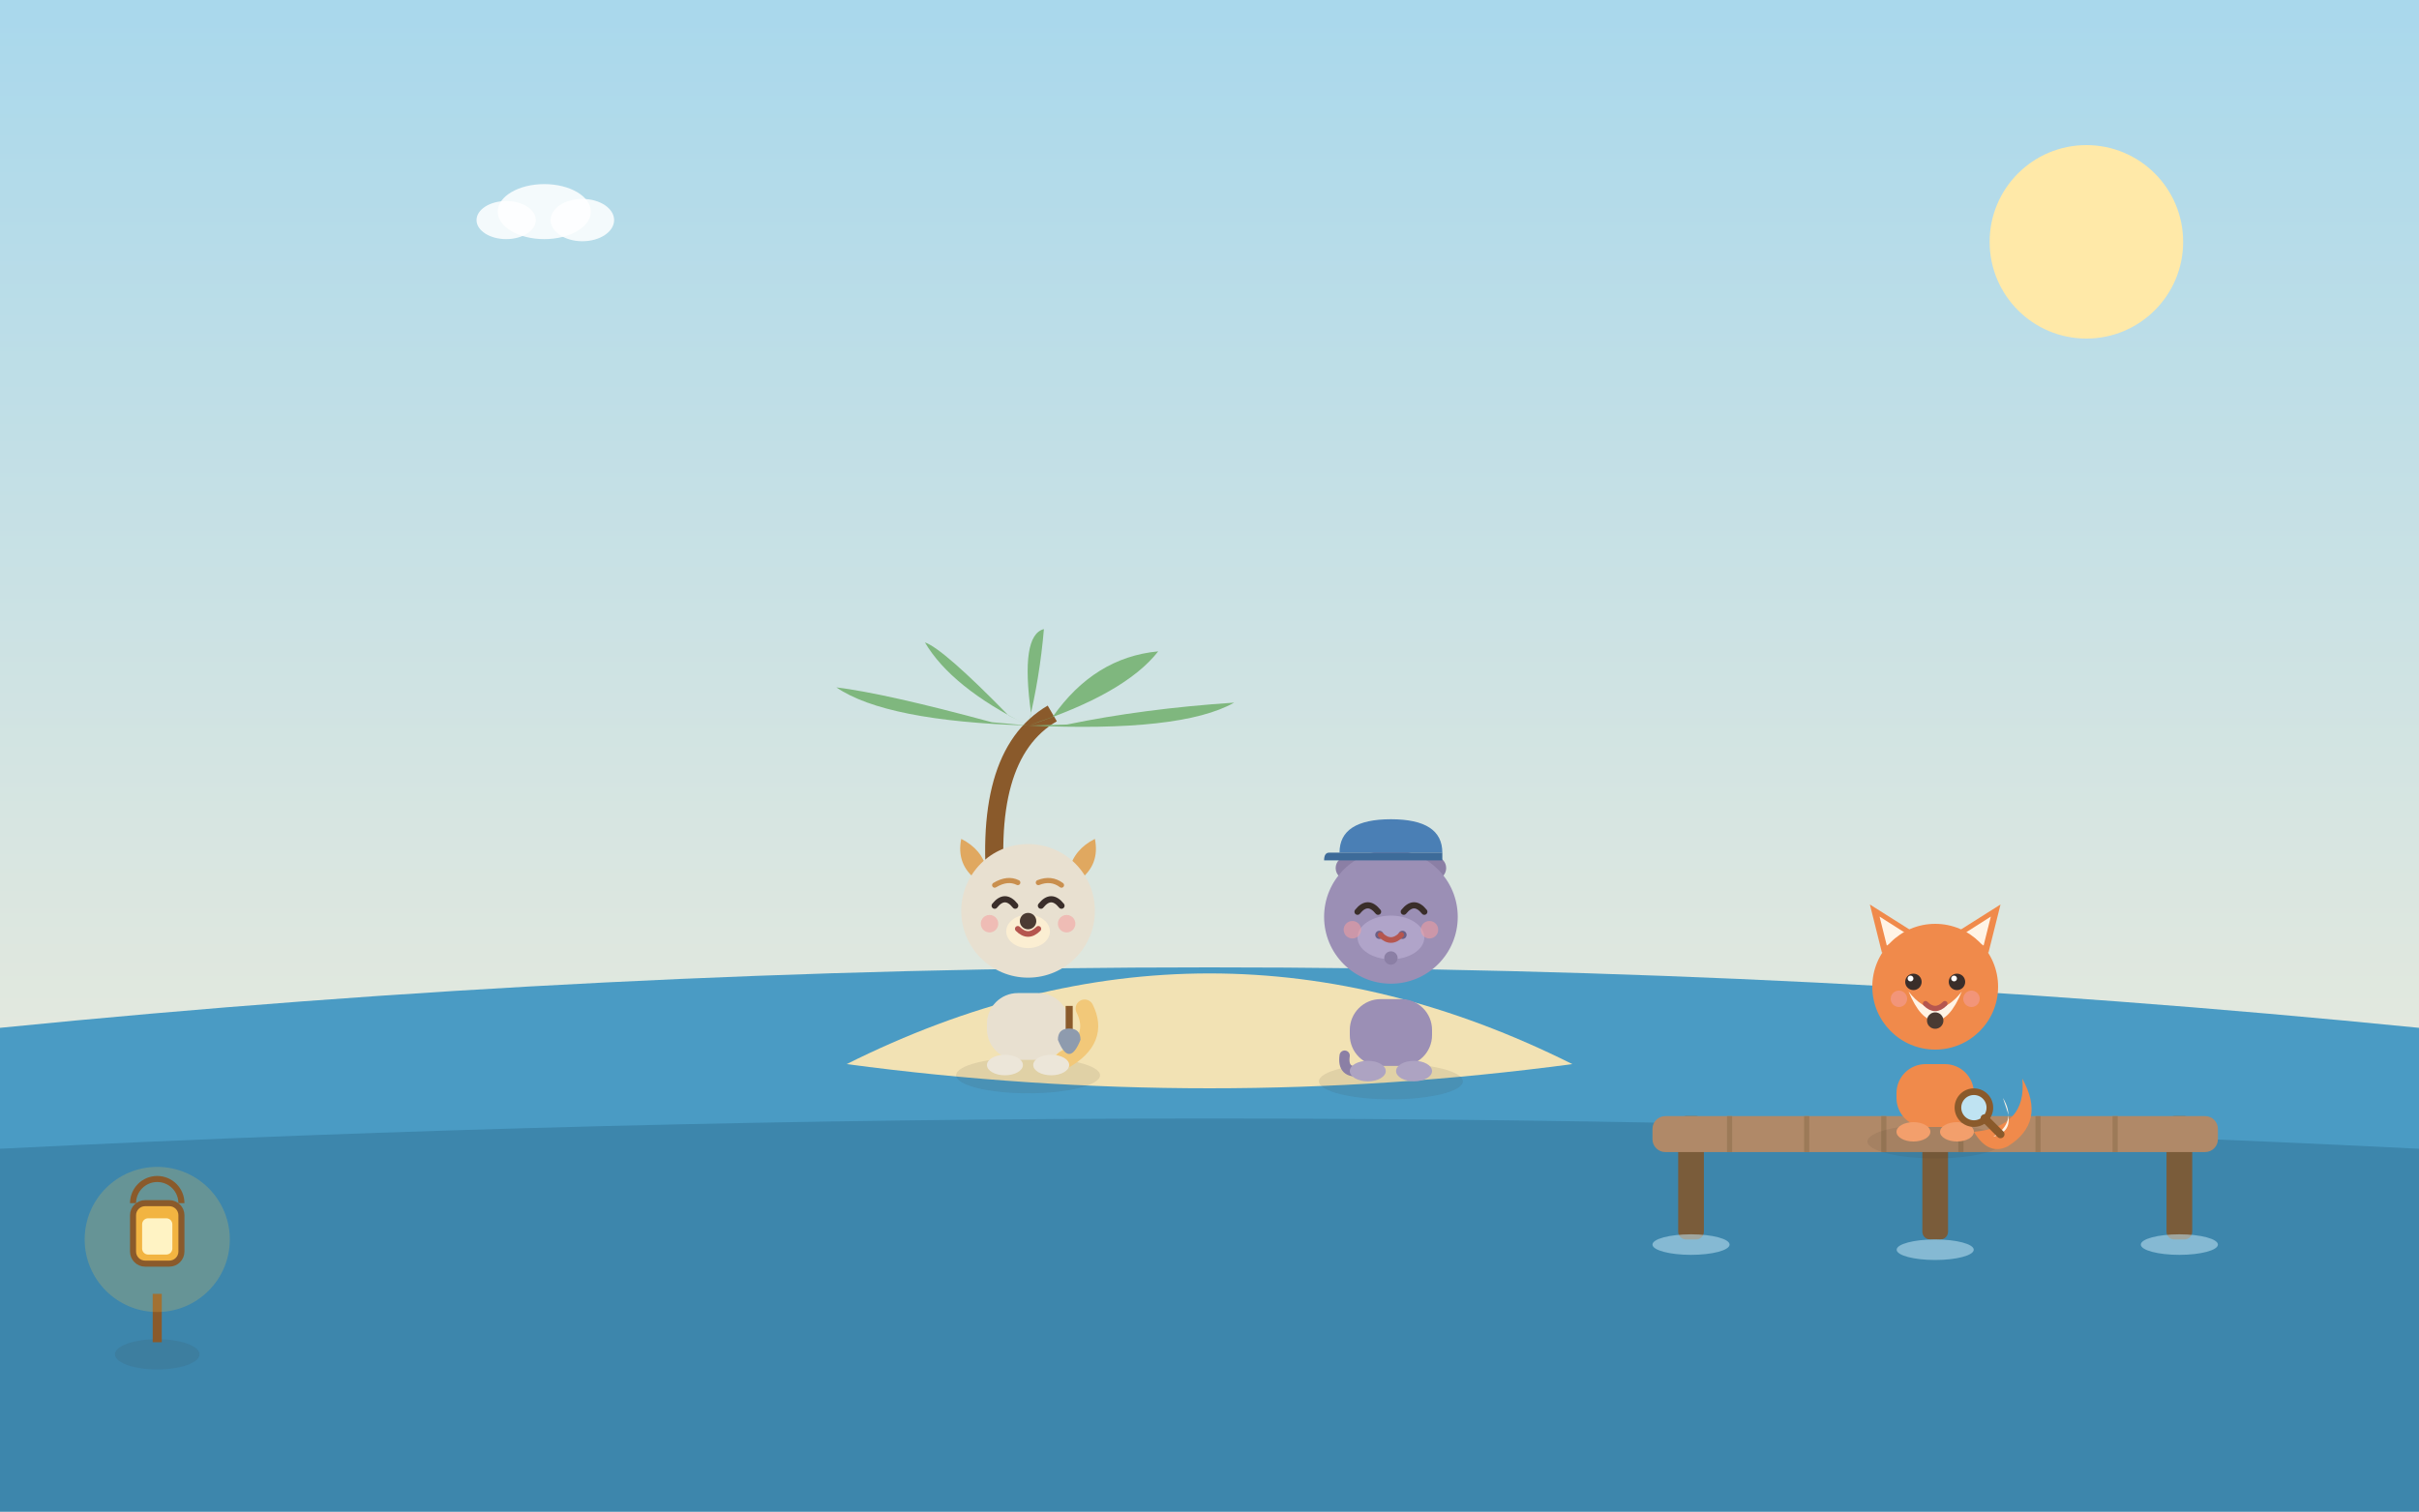
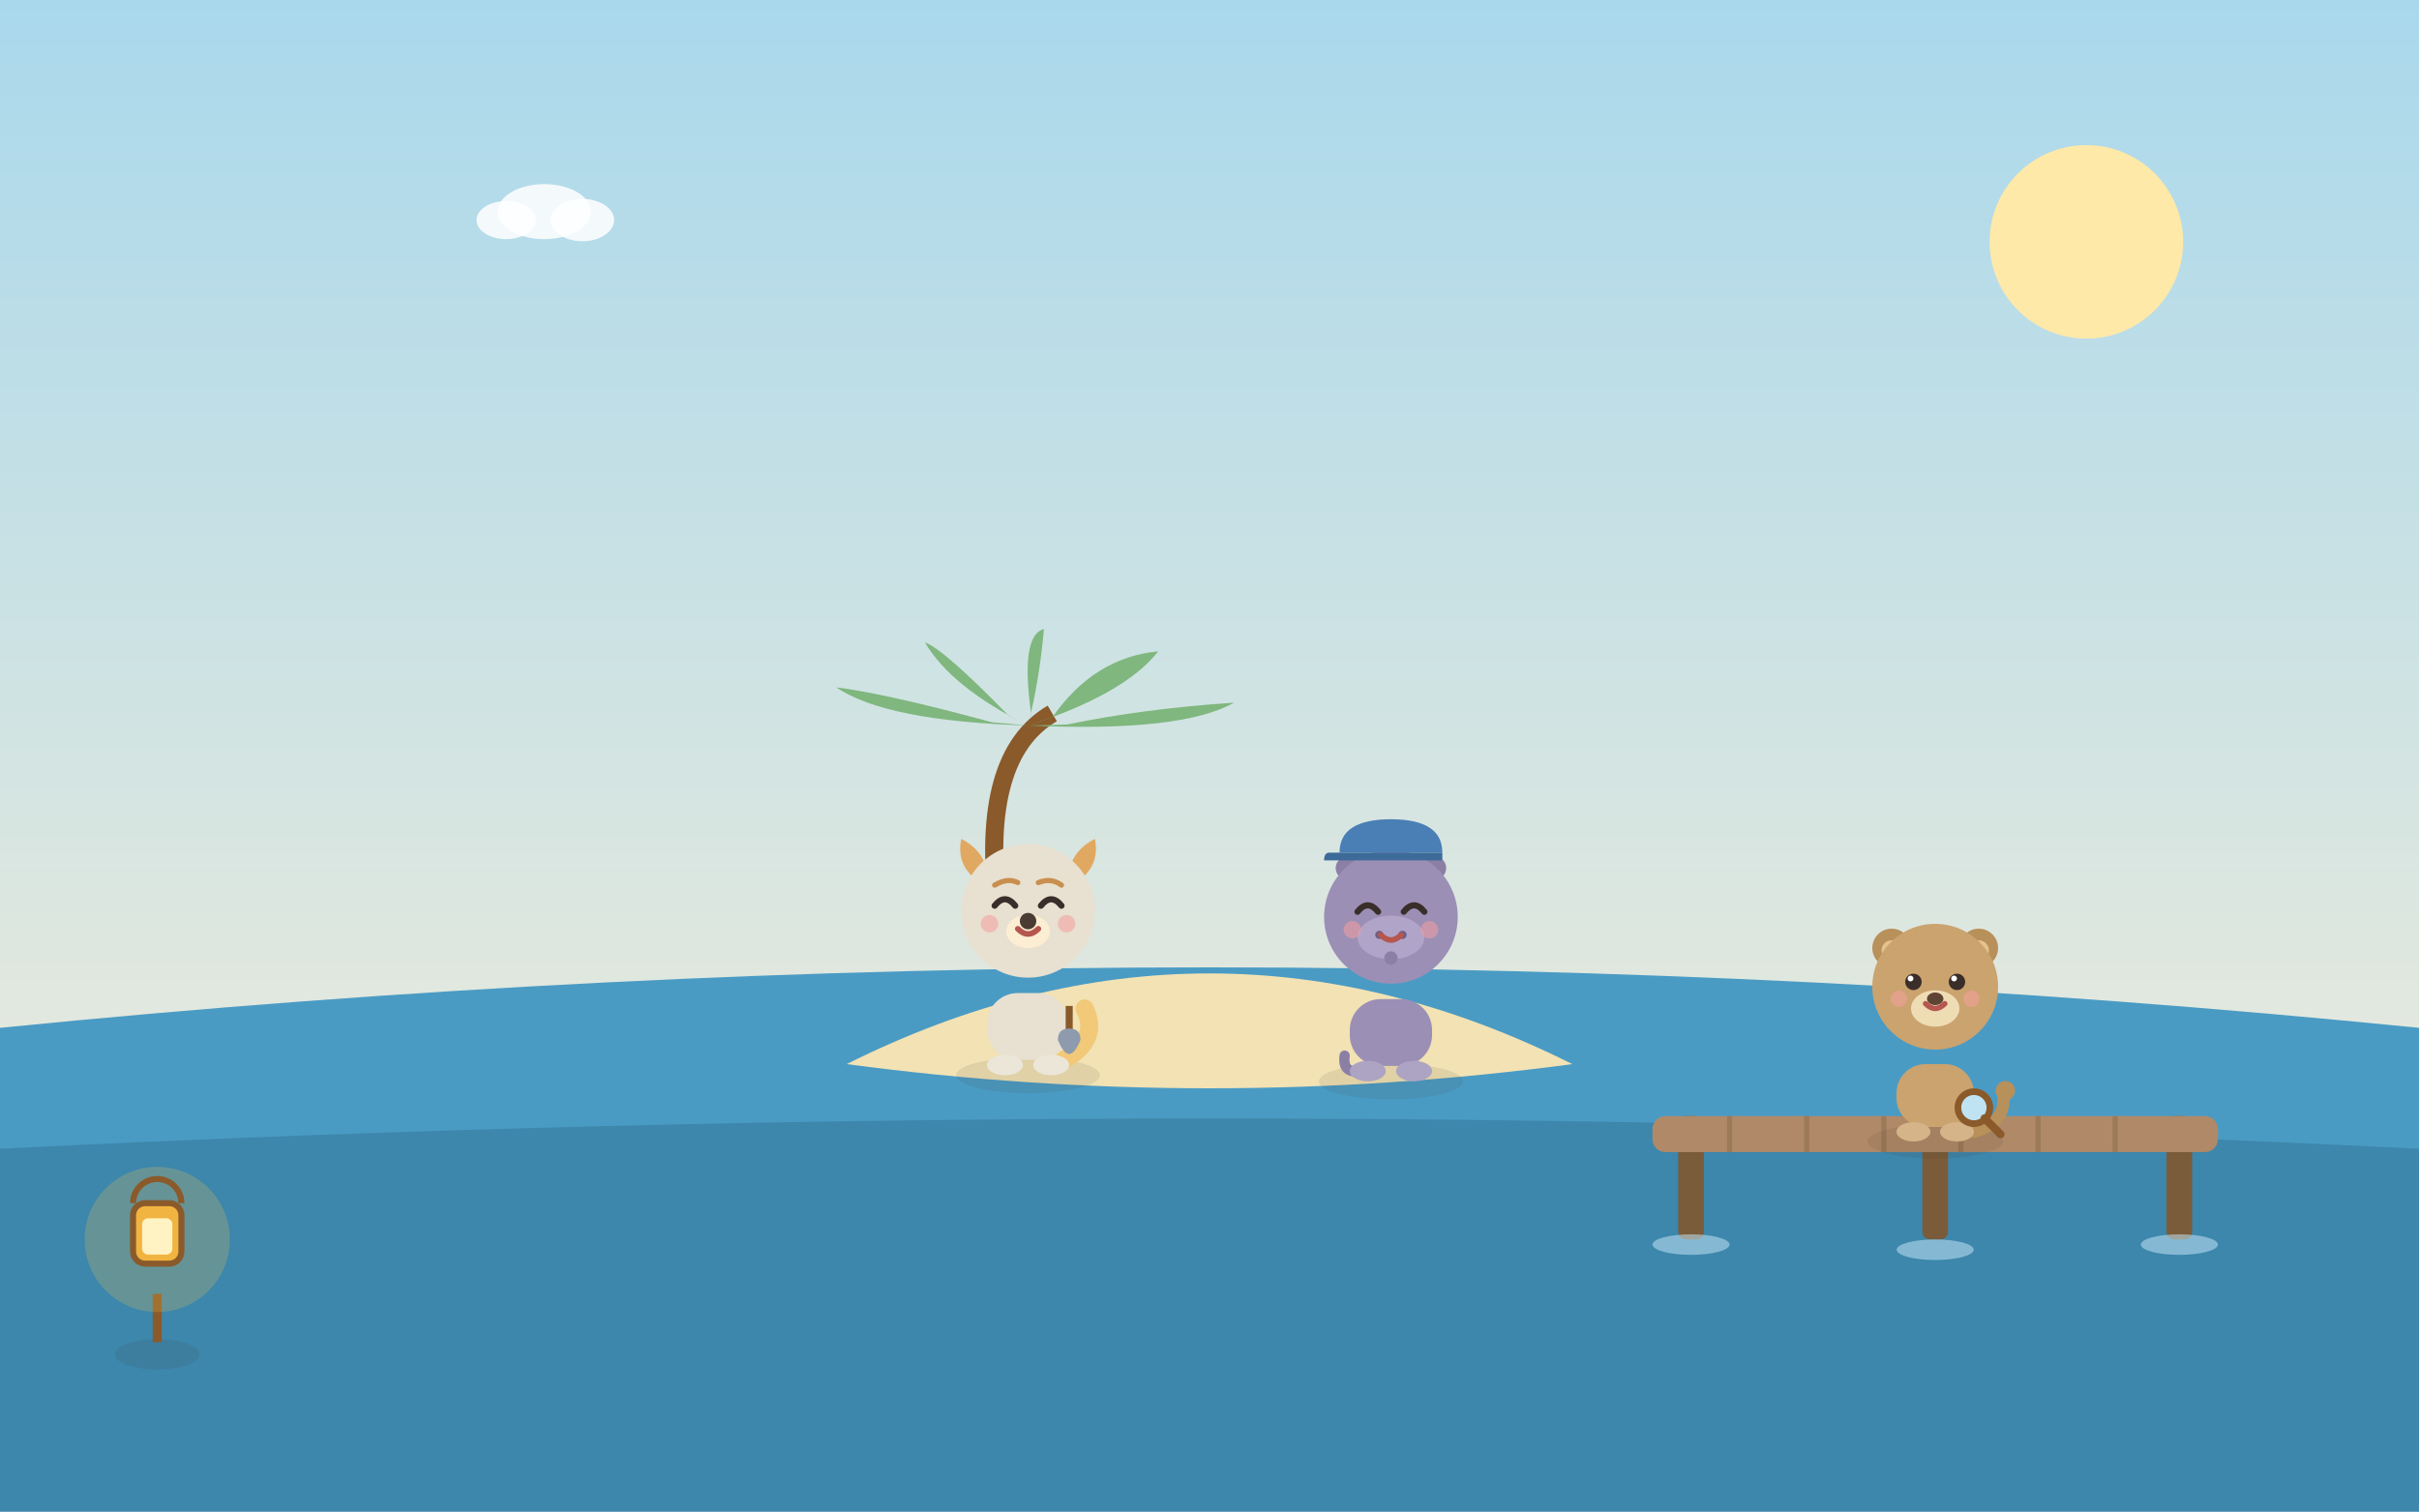
<svg xmlns="http://www.w3.org/2000/svg" viewBox="0 0 800 500">
  <defs>
    <linearGradient id="sky" x1="0" y1="0" x2="0" y2="1">
      <stop offset="0" stop-color="#A9D8EC" />
      <stop offset="1" stop-color="#FDF0D8" />
    </linearGradient>
  </defs>
  <rect x="0" y="0" width="800" height="500" rx="0" fill="url(#sky)" />
  <circle cx="690" cy="80" r="32" fill="#FFE9A8" />
  <g transform="translate(180,70) scale(0.7,0.7)">
    <ellipse cx="0" cy="0" rx="22" ry="13" fill="#FFFFFF" opacity="0.85" />
    <ellipse cx="-18" cy="4" rx="14" ry="9" fill="#FFFFFF" opacity="0.85" />
    <ellipse cx="18" cy="4" rx="15" ry="10" fill="#FFFFFF" opacity="0.85" />
  </g>
  <path d="M0,340 Q400,300 800,340 L800,500 L0,500 Z" fill="#4A9BC4" />
  <path d="M0,380 Q400,360 800,380 L800,500 L0,500 Z" fill="#3D86AC" />
  <path d="M280,352 Q400,292 520,352 Q400,368 280,352 Z" fill="#F2E2B4" />
  <path d="M330,300 q-6,-50 18,-64" stroke="#8a5a2b" stroke-width="6" fill="none" />
  <path d="M340,240 q-47.129,-1.465 -63.41,-12.62 q16.279,2 51.413,11.527 z" fill="#7FB77E" />
  <path d="M340,240 q-25.359,-12.621 -34.119,-27.494 q5.988,2 27.664,24.17 z" fill="#7FB77E" />
  <path d="M340,240 q3.891,-15.925 5.235,-31.9 q-7.839,2 -4.244,27.915 z" fill="#7FB77E" />
  <path d="M340,240 q31.993,-10.402 43.045,-24.537 q-21.124,2 -34.901,21.656 z" fill="#7FB77E" />
  <path d="M340,240 q50.658,2.317 68.159,-7.577 q-29.948,2 -55.264,7.24 z" fill="#7FB77E" />
  <g transform="translate(640,376) scale(0.85,0.85)">
    <rect x="-100" y="-8" width="10" height="48" rx="3" fill="#7A5C3A" />
    <rect x="-5" y="-8" width="10" height="48" rx="3" fill="#7A5C3A" />
    <rect x="90" y="-8" width="10" height="48" rx="3" fill="#7A5C3A" />
    <rect x="-110" y="-8" width="220" height="14" rx="5" fill="#B08968" />
    <path d="M-80,-8 v14 M-50,-8 v14 M-20,-8 v14 M10,-8 v14 M40,-8 v14 M70,-8 v14" fill="none" stroke="#9C7A58" stroke-width="2" />
    <ellipse cx="-95" cy="42" rx="15" ry="4" fill="#BFE3F2" opacity="0.55" />
    <ellipse cx="0" cy="44" rx="15" ry="4" fill="#BFE3F2" opacity="0.55" />
    <ellipse cx="95" cy="42" rx="15" ry="4" fill="#BFE3F2" opacity="0.55" />
  </g>
  <g transform="translate(340,354) scale(0.85,0.85)">
    <ellipse cx="0" cy="2" rx="28" ry="7" fill="#3A2E2A" opacity="0.10" />
    <g transform="translate(0,0) scale(1,1)">
      <path d="M14,-4 q14,-8 8,-20" stroke="#F2C879" stroke-width="7" stroke-linecap="round" fill="none" />
      <rect x="-16" y="-30" width="32" height="26" rx="12" fill="#E8E0D0" />
      <ellipse cx="-9" cy="-2" rx="7" ry="4" fill="#ece6d9" />
      <ellipse cx="9" cy="-2" rx="7" ry="4" fill="#ece6d9" />
    </g>
    <g transform="translate(0,-62) scale(1,1)">
      <path d="M-20,-12 q-8,-6 -6,-16 q8,4 10,12 z" fill="#E0A860" />
      <path d="M20,-12 q8,-6 6,-16 q-8,4 -10,12 z" fill="#E0A860" />
      <circle cx="0" cy="0" r="26" fill="#E8E0D0" />
      <ellipse cx="0" cy="8" rx="8.5" ry="6.5" fill="#FBEED2" />
      <circle cx="0" cy="4" r="3.2" fill="#4A3B33" />
      <path d="M-13,-2 q4,-5 8,0 M5,-2 q4,-5 8,0" stroke="#3A2E2A" stroke-width="2.4" stroke-linecap="round" fill="none" />
      <circle cx="-15" cy="5" r="3.4" fill="#F49E9E" opacity="0.55" />
      <circle cx="15" cy="5" r="3.4" fill="#F49E9E" opacity="0.55" />
      <path d="M-4,7 q4,4 8,0" stroke="#B5564F" stroke-width="2.2" stroke-linecap="round" fill="none" />
      <path d="M-13,-10 q5,-3 9,-1 M4,-11 q5,-2 9,1" stroke="#C98F4E" stroke-width="2" stroke-linecap="round" fill="none" />
    </g>
    <g transform="translate(16,-14) scale(1.1,1.1)">
      <path d="M0,-10 L0,2" fill="none" stroke="#8a5a2b" stroke-width="2.5" />
      <path d="M-4,2 q4,10 8,0 q0,-4 -4,-4 q-4,0 -4,4 z" fill="#8E9BAE" />
    </g>
  </g>
  <g transform="translate(460,356) scale(-0.85,0.85)">
    <ellipse cx="0" cy="2" rx="28" ry="7" fill="#3A2E2A" opacity="0.10" />
    <g transform="translate(0,0) scale(1,1)">
      <path d="M12,-2 q7,1 6,-6" stroke="#8B7FA5" stroke-width="4" stroke-linecap="round" fill="none" />
      <rect x="-16" y="-30" width="32" height="26" rx="12" fill="#9B8FB5" />
      <ellipse cx="-9" cy="-2" rx="7" ry="4" fill="#ada3c2" />
      <ellipse cx="9" cy="-2" rx="7" ry="4" fill="#ada3c2" />
    </g>
    <g transform="translate(0,-62) scale(1,1)">
      <circle cx="-17" cy="-19" r="4.5" fill="#8B7FA5" />
      <circle cx="17" cy="-19" r="4.5" fill="#8B7FA5" />
      <circle cx="0" cy="0" r="26" fill="#9B8FB5" />
      <ellipse cx="0" cy="8" rx="13" ry="8.5" fill="#B0A4C9" />
      <circle cx="-4.5" cy="7" r="1.6" fill="#6B5F85" />
      <circle cx="4.5" cy="7" r="1.6" fill="#6B5F85" />
      <circle cx="0" cy="16" r="2.6" fill="#8B7FA5" />
      <path d="M-13,-2 q4,-5 8,0 M5,-2 q4,-5 8,0" stroke="#3A2E2A" stroke-width="2.4" stroke-linecap="round" fill="none" />
      <circle cx="-15" cy="5" r="3.4" fill="#F49E9E" opacity="0.55" />
      <circle cx="15" cy="5" r="3.4" fill="#F49E9E" opacity="0.55" />
      <path d="M-4,7 q4,4 8,0" stroke="#B5564F" stroke-width="2.2" stroke-linecap="round" fill="none" />
      <g transform="translate(0,-5) scale(1,1)">
        <path d="M-20,-20 q0,-13 20,-13 q20,0 20,13 z" fill="#4A7FB5" />
        <path d="M-20,-20 h44 q2,0 2,3 h-46 z" fill="#3D6B99" />
      </g>
    </g>
  </g>
  <g transform="translate(640,376) scale(0.8,0.8)">
    <ellipse cx="0" cy="2" rx="28" ry="7" fill="#3A2E2A" opacity="0.10" />
    <g transform="translate(0,0) scale(1,1)">
-       <path d="M16,-2 q22,-2 20,-22 q10,18 -6,28 q-8,4 -14,-6" fill="#F08A4B" />
-       <path d="M28,-16 q6,10 -4,16 q8,-2 6,-10 z" fill="#FFF4E6" />
-       <rect x="-16" y="-30" width="32" height="26" rx="12" fill="#F08A4B" />
-       <ellipse cx="-9" cy="-2" rx="7" ry="4" fill="#f39f6c" />
-       <ellipse cx="9" cy="-2" rx="7" ry="4" fill="#f39f6c" />
+       <path d="M16,-2 q14,-4 12,-16" stroke="#B8905A" stroke-width="5" stroke-linecap="round" fill="none" />
+       <circle cx="29" cy="-19" r="4" fill="#B8905A" />
+       <rect x="-16" y="-30" width="32" height="26" rx="12" fill="#CBA36E" />
+       <ellipse cx="-9" cy="-2" rx="7" ry="4" fill="#d4b488" />
+       <ellipse cx="9" cy="-2" rx="7" ry="4" fill="#d4b488" />
    </g>
    <g transform="translate(0,-62) scale(1,1)">
-       <path d="M-22,-14 L-27,-34 L-8,-22 Z" fill="#F08A4B" />
-       <path d="M22,-14 L27,-34 L8,-22 Z" fill="#F08A4B" />
-       <path d="M-20,-17 L-23,-29 L-12,-22 Z" fill="#FFF4E6" />
-       <path d="M20,-17 L23,-29 L12,-22 Z" fill="#FFF4E6" />
-       <circle cx="0" cy="0" r="26" fill="#F08A4B" />
-       <path d="M-11,2 Q0,16 11,2 Q6,14 0,14 Q-6,14 -11,2 Z" fill="#FFF4E6" />
-       <circle cx="0" cy="14" r="3.4" fill="#4A3B33" />
+       <circle cx="-18" cy="-16" r="8" fill="#B8905A" />
+       <circle cx="18" cy="-16" r="8" fill="#B8905A" />
+       <circle cx="-18" cy="-15" r="4.2" fill="#E3C48F" />
+       <circle cx="18" cy="-15" r="4.2" fill="#E3C48F" />
+       <circle cx="0" cy="0" r="26" fill="#CBA36E" />
+       <ellipse cx="0" cy="9" rx="10" ry="7.5" fill="#EEDCB4" />
+       <ellipse cx="0" cy="5" rx="3.4" ry="2.6" fill="#5E4433" />
      <circle cx="-9" cy="-2" r="3.4" fill="#3A2E2A" />
      <circle cx="9" cy="-2" r="3.4" fill="#3A2E2A" />
      <circle cx="-10.2" cy="-3.4" r="1.2" fill="#fff" />
      <circle cx="7.8" cy="-3.4" r="1.2" fill="#fff" />
      <circle cx="-15" cy="5" r="3.4" fill="#F49E9E" opacity="0.55" />
      <circle cx="15" cy="5" r="3.4" fill="#F49E9E" opacity="0.55" />
      <path d="M-4,7 q4,4 8,0" stroke="#B5564F" stroke-width="2.2" stroke-linecap="round" fill="none" />
    </g>
    <g transform="translate(16,-12) scale(1.1,1.1)">
      <circle cx="0" cy="0" r="6" fill="#BFE3F2" stroke="#8a5a2b" stroke-width="2.5" />
      <path d="M4,4 L10,10" fill="none" stroke="#8a5a2b" stroke-width="3" stroke-linecap="round" />
    </g>
  </g>
  <g transform="translate(52,446) scale(1,1)">
    <ellipse cx="0" cy="2" rx="14" ry="5" fill="#3A2E2A" opacity="0.10" />
    <path d="M0,-2 v-16" fill="none" stroke="#8a5a2b" stroke-width="3" />
    <circle cx="0" cy="-36" r="24" fill="#F8C64B" opacity="0.22" />
    <path d="M-8,-48 a8,8 0 0 1 16,0" stroke="#8a5a2b" stroke-width="2" fill="none" />
    <rect x="-8" y="-48" width="16" height="20" rx="4" fill="#F2B441" stroke="#8a5a2b" stroke-width="2" />
    <rect x="-5" y="-43" width="10" height="12" rx="2" fill="#FFF3C4" />
  </g>
</svg>
